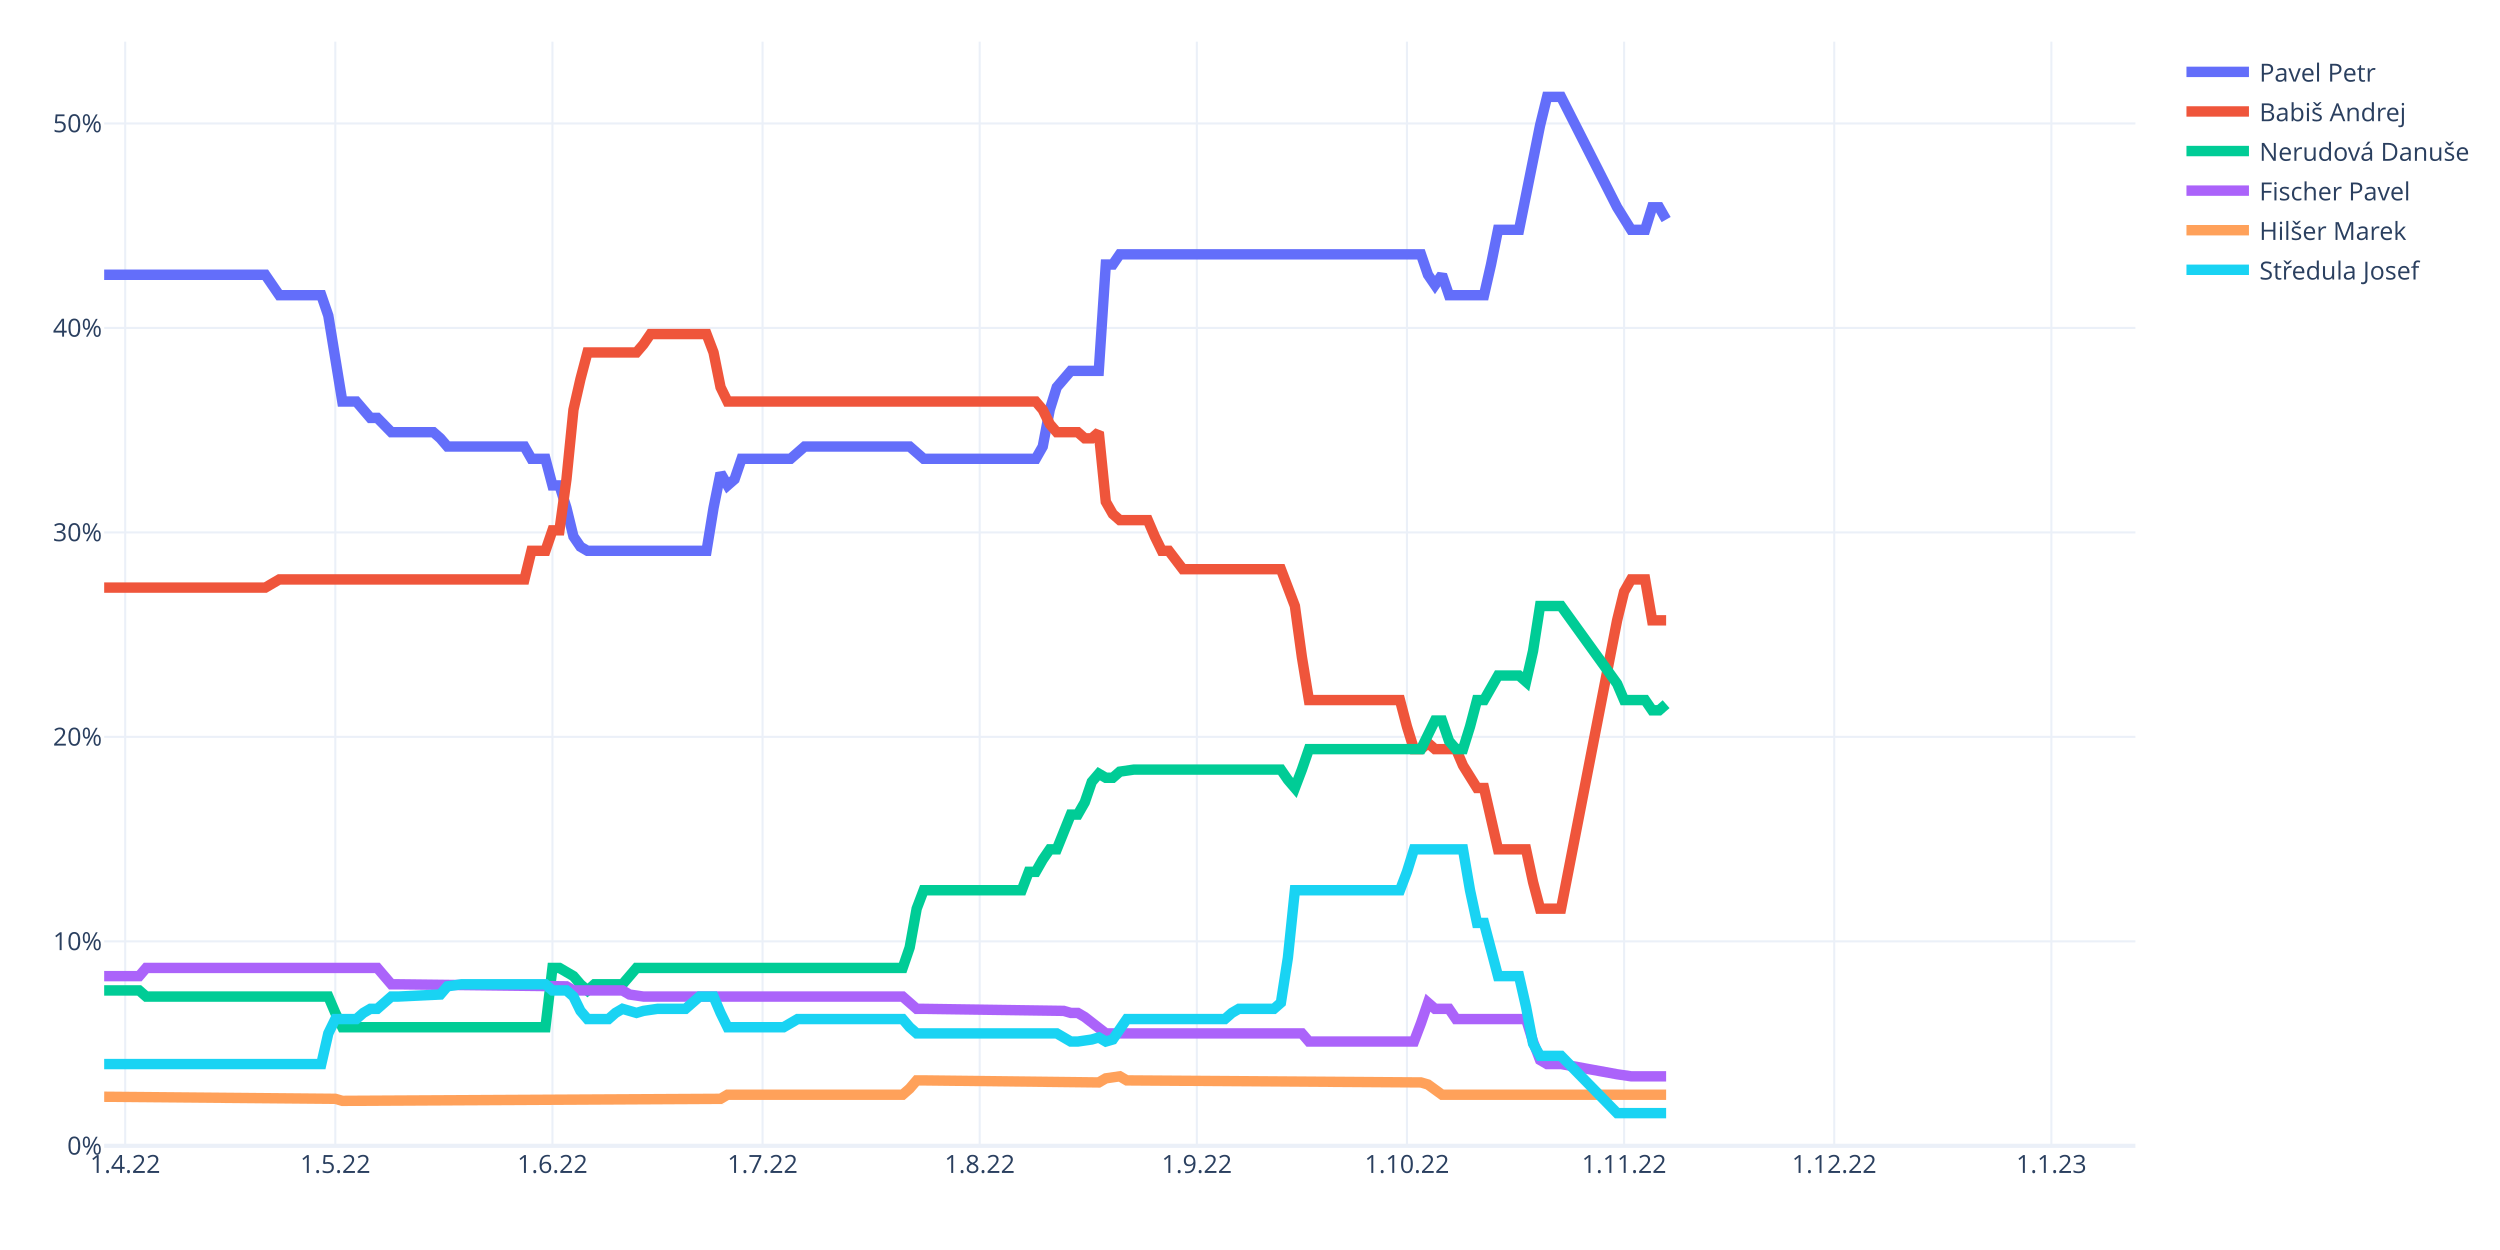
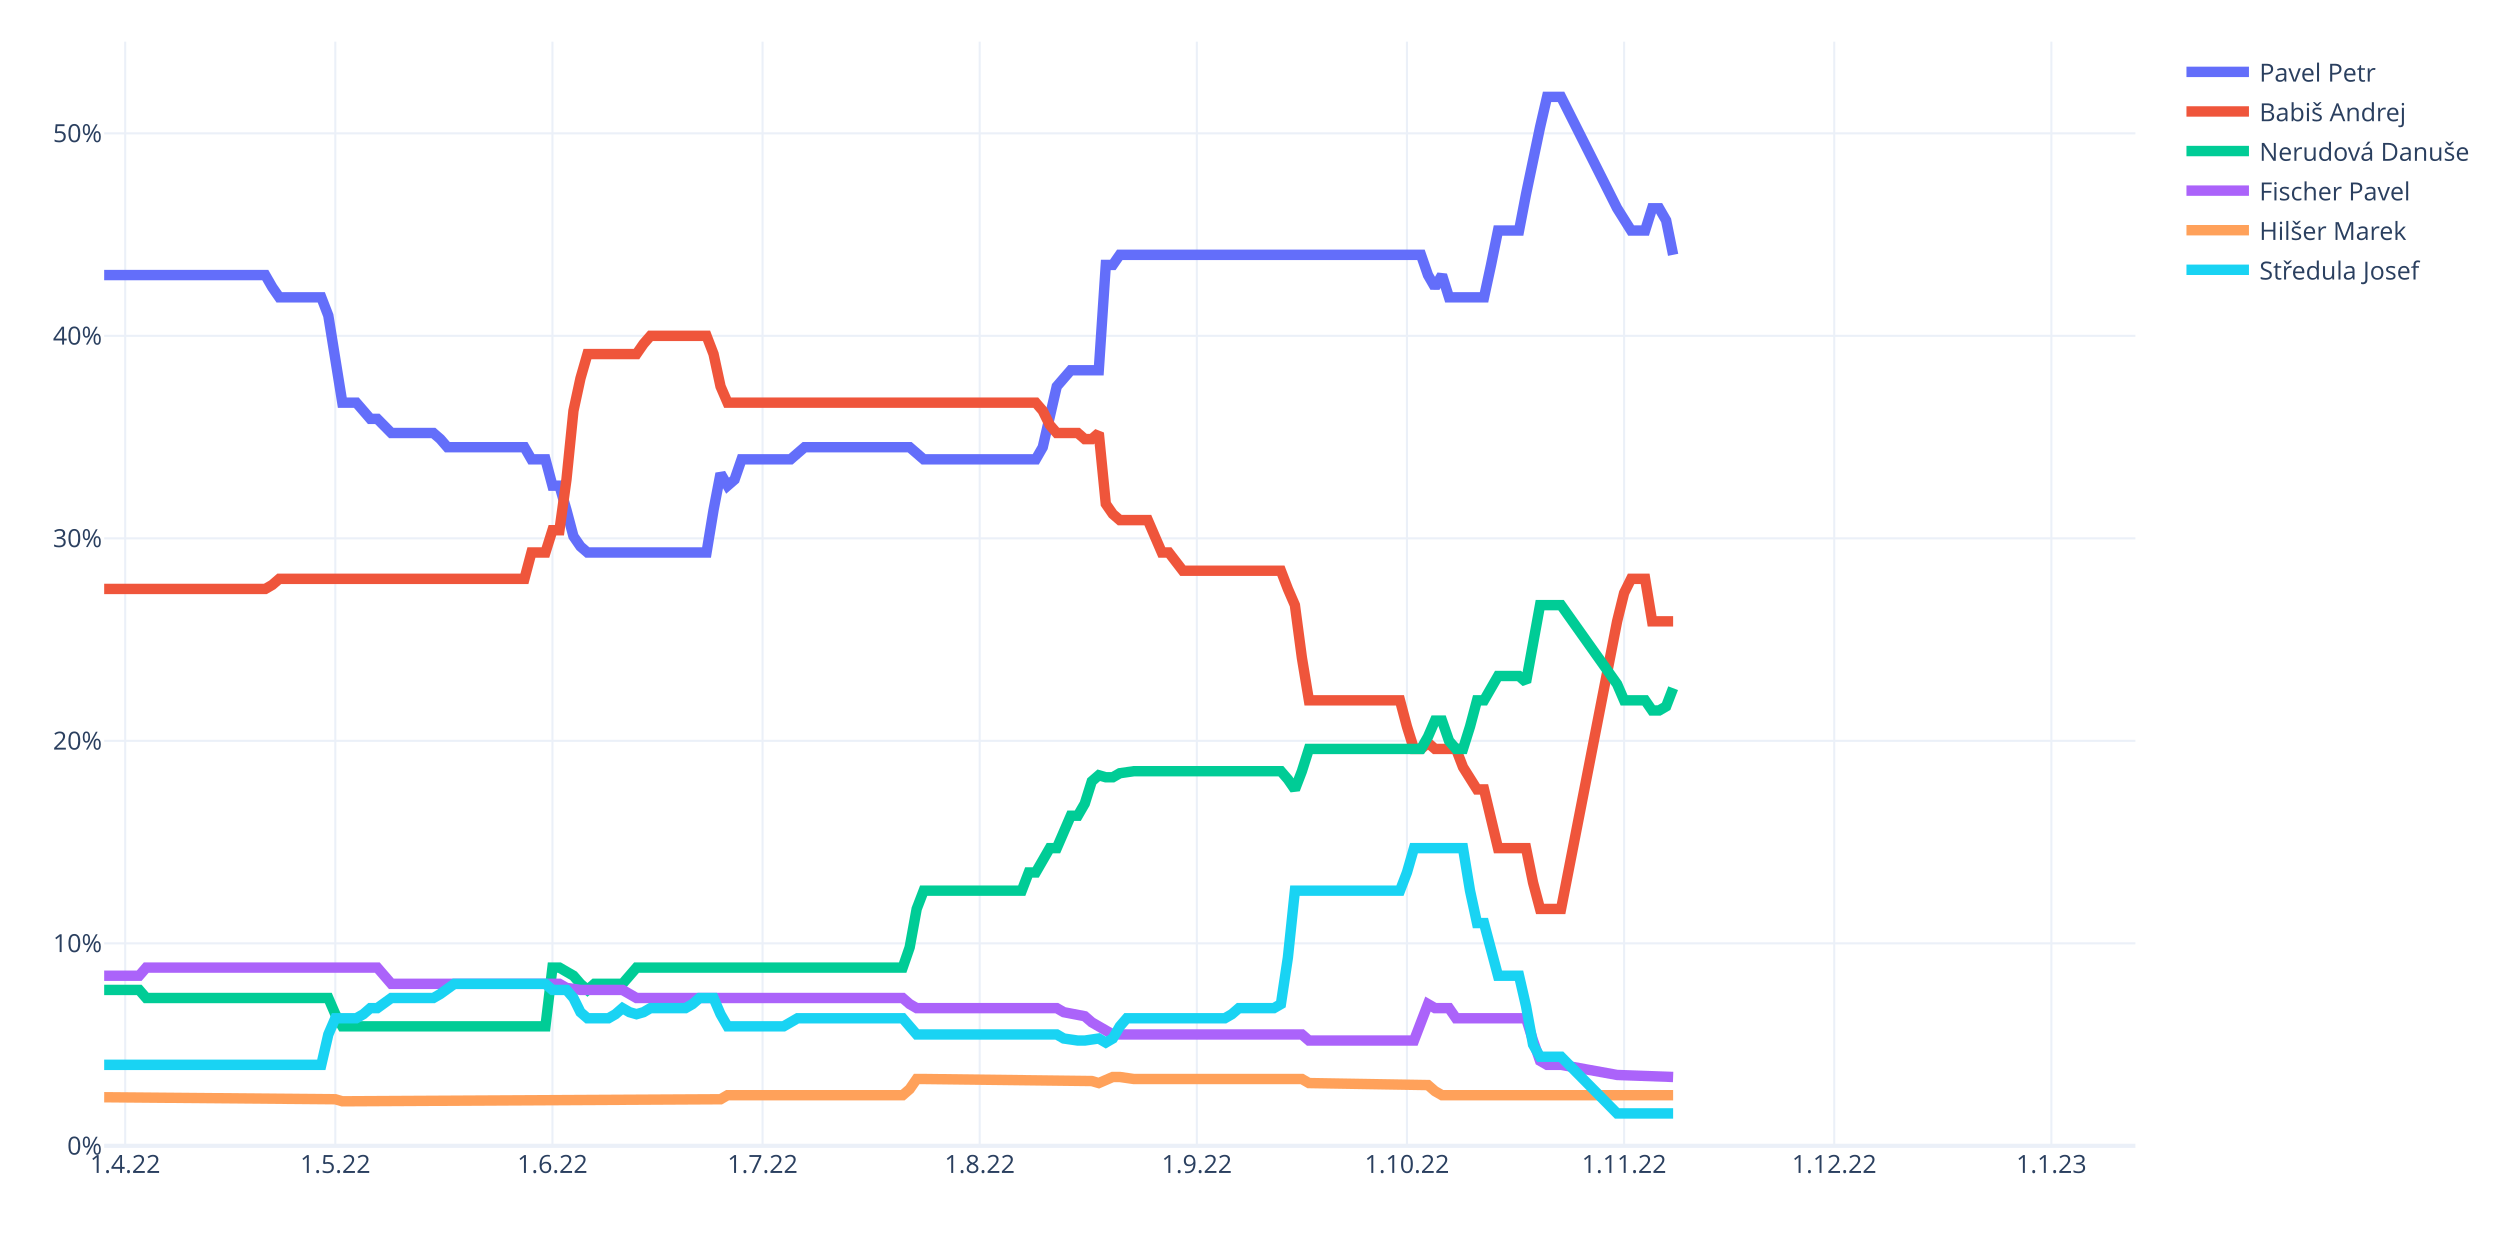
<svg xmlns="http://www.w3.org/2000/svg" class="main-svg" width="1200" height="600" style="" viewBox="0 0 1200 600">
  <rect x="0" y="0" width="1200" height="600" style="fill: rgb(255, 255, 255); fill-opacity: 1;" />
-   <defs id="defs-0d4355">
+   <defs id="defs-02b42e">
    <g class="clips">
-       <clipPath id="clip0d4355xyplot" class="plotclip">
+       <clipPath id="clip02b42exyplot" class="plotclip">
        <rect width="975" height="530" />
      </clipPath>
-       <clipPath class="axesclip" id="clip0d4355x">
+       <clipPath class="axesclip" id="clip02b42ex">
        <rect x="50" y="0" width="975" height="600" />
      </clipPath>
-       <clipPath class="axesclip" id="clip0d4355y">
+       <clipPath class="axesclip" id="clip02b42ey">
        <rect x="0" y="20" width="1200" height="530" />
      </clipPath>
-       <clipPath class="axesclip" id="clip0d4355xy">
+       <clipPath class="axesclip" id="clip02b42exy">
        <rect x="50" y="20" width="975" height="530" />
      </clipPath>
    </g>
    <g class="gradients" />
    <g class="patterns" />
  </defs>
  <g class="bglayer" />
  <g class="layer-below">
    <g class="imagelayer" />
    <g class="shapelayer" />
  </g>
  <g class="cartesianlayer">
    <g class="subplot xy">
      <g class="layer-subplot">
        <g class="shapelayer" />
        <g class="imagelayer" />
      </g>
      <g class="minor-gridlayer">
        <g class="x" />
        <g class="y" />
      </g>
      <g class="gridlayer">
        <g class="x">
          <path class="xgrid crisp" transform="translate(60.09,0)" d="M0,20v530" style="stroke: rgb(235, 240, 248); stroke-opacity: 1; stroke-width: 1px;" />
          <path class="xgrid crisp" transform="translate(160.95,0)" d="M0,20v530" style="stroke: rgb(235, 240, 248); stroke-opacity: 1; stroke-width: 1px;" />
          <path class="xgrid crisp" transform="translate(265.17,0)" d="M0,20v530" style="stroke: rgb(235, 240, 248); stroke-opacity: 1; stroke-width: 1px;" />
          <path class="xgrid crisp" transform="translate(366.03,0)" d="M0,20v530" style="stroke: rgb(235, 240, 248); stroke-opacity: 1; stroke-width: 1px;" />
          <path class="xgrid crisp" transform="translate(470.26,0)" d="M0,20v530" style="stroke: rgb(235, 240, 248); stroke-opacity: 1; stroke-width: 1px;" />
          <path class="xgrid crisp" transform="translate(574.48,0)" d="M0,20v530" style="stroke: rgb(235, 240, 248); stroke-opacity: 1; stroke-width: 1px;" />
          <path class="xgrid crisp" transform="translate(675.34,0)" d="M0,20v530" style="stroke: rgb(235, 240, 248); stroke-opacity: 1; stroke-width: 1px;" />
          <path class="xgrid crisp" transform="translate(779.57,0)" d="M0,20v530" style="stroke: rgb(235, 240, 248); stroke-opacity: 1; stroke-width: 1px;" />
          <path class="xgrid crisp" transform="translate(880.43,0)" d="M0,20v530" style="stroke: rgb(235, 240, 248); stroke-opacity: 1; stroke-width: 1px;" />
          <path class="xgrid crisp" transform="translate(984.66,0)" d="M0,20v530" style="stroke: rgb(235, 240, 248); stroke-opacity: 1; stroke-width: 1px;" />
        </g>
        <g class="y">
-           <path class="ygrid crisp" transform="translate(0,451.85)" d="M50,0h975" style="stroke: rgb(235, 240, 248); stroke-opacity: 1; stroke-width: 1px;" />
-           <path class="ygrid crisp" transform="translate(0,353.7)" d="M50,0h975" style="stroke: rgb(235, 240, 248); stroke-opacity: 1; stroke-width: 1px;" />
-           <path class="ygrid crisp" transform="translate(0,255.56)" d="M50,0h975" style="stroke: rgb(235, 240, 248); stroke-opacity: 1; stroke-width: 1px;" />
-           <path class="ygrid crisp" transform="translate(0,157.41)" d="M50,0h975" style="stroke: rgb(235, 240, 248); stroke-opacity: 1; stroke-width: 1px;" />
-           <path class="ygrid crisp" transform="translate(0,59.26)" d="M50,0h975" style="stroke: rgb(235, 240, 248); stroke-opacity: 1; stroke-width: 1px;" />
+           <path class="ygrid crisp" transform="translate(0,452.8)" d="M50,0h975" style="stroke: rgb(235, 240, 248); stroke-opacity: 1; stroke-width: 1px;" />
+           <path class="ygrid crisp" transform="translate(0,355.6)" d="M50,0h975" style="stroke: rgb(235, 240, 248); stroke-opacity: 1; stroke-width: 1px;" />
+           <path class="ygrid crisp" transform="translate(0,258.4)" d="M50,0h975" style="stroke: rgb(235, 240, 248); stroke-opacity: 1; stroke-width: 1px;" />
+           <path class="ygrid crisp" transform="translate(0,161.2)" d="M50,0h975" style="stroke: rgb(235, 240, 248); stroke-opacity: 1; stroke-width: 1px;" />
+           <path class="ygrid crisp" transform="translate(0,64)" d="M50,0h975" style="stroke: rgb(235, 240, 248); stroke-opacity: 1; stroke-width: 1px;" />
        </g>
      </g>
      <g class="zerolinelayer">
        <path class="yzl zl crisp" transform="translate(0,550)" d="M50,0h975" style="stroke: rgb(235, 240, 248); stroke-opacity: 1; stroke-width: 2px;" />
      </g>
      <path class="xlines-below" />
      <path class="ylines-below" />
      <g class="overlines-below" />
      <g class="xaxislayer-below" />
      <g class="yaxislayer-below" />
      <g class="overaxes-below" />
-       <g class="plot" transform="translate(50,20)" clip-path="url(#clip0d4355xyplot)">
+       <g class="plot" transform="translate(50,20)" clip-path="url(#clip02b42exyplot)">
        <g class="scatterlayer mlayer">
-           <g class="trace scatter trace34e0be" style="stroke-miterlimit: 2; opacity: 1;">
-             <g class="fills" />
-             <g class="errorbars" />
-             <g class="lines">
-               <path class="js-line" d="M0,111.89L77.33,111.89L80.69,116.8L84.05,121.7L87.41,121.7L104.22,121.7L107.59,131.52L114.31,172.74L117.67,172.74L121.03,172.74L124.4,176.67L127.76,180.59L131.12,180.59L137.84,187.46L141.21,187.46L158.02,187.46L161.38,190.41L164.74,194.33L168.1,194.33L201.72,194.33L205.09,200.22L211.81,200.22L215.17,212.98L218.53,212.98L221.9,223.78L225.26,237.52L228.62,242.43L231.98,244.39L235.34,244.39L289.14,244.39L292.5,223.78L295.86,207.09L299.22,212.98L302.59,210.04L305.95,200.22L329.48,200.22L332.84,197.28L336.21,194.33L339.57,194.33L386.64,194.33L390,197.28L393.36,200.22L396.72,200.22L447.16,200.22L450.52,194.33L453.88,176.67L457.24,165.87L463.97,158.02L467.33,158.02L477.41,158.02L480.78,106.98L484.14,106.98L487.5,102.07L632.07,102.07L635.43,111.89L638.79,116.8L642.16,111.89L645.52,121.7L648.88,121.7L662.33,121.7L665.69,106.98L669.05,90.3L672.41,90.3L679.14,90.3L682.5,73.61L689.22,40.24L692.59,26.5L699.31,26.5L726.21,79.5L732.93,90.3L739.66,90.3L743.02,79.5L746.38,79.5L749.74,85.39" style="vector-effect: non-scaling-stroke; fill: none; stroke: rgb(99, 110, 250); stroke-opacity: 1; stroke-width: 5px; opacity: 1;" />
-             </g>
-             <g class="points" />
-             <g class="text" />
-           </g>
-           <g class="trace scatter tracec4baff" style="stroke-miterlimit: 2; opacity: 1;">
-             <g class="fills" />
-             <g class="errorbars" />
-             <g class="lines">
-               <path class="js-line" d="M0,262.06L77.33,262.06L80.69,260.09L84.05,258.13L87.41,258.13L201.72,258.13L205.09,244.39L211.81,244.39L215.17,234.57L218.53,234.57L221.9,210.04L225.26,176.67L228.62,161.94L231.98,149.19L235.34,149.19L255.52,149.19L258.88,145.26L262.24,140.35L265.6,140.35L289.14,140.35L292.5,149.19L295.86,165.87L299.22,172.74L447.16,172.74L450.52,176.67L453.88,183.54L457.24,187.46L467.33,187.46L470.69,190.41L474.05,190.41L477.41,187.46L480.78,220.83L484.14,226.72L487.5,229.67L490.86,229.67L500.95,229.67L504.31,237.52L507.67,244.39L511.03,244.39L517.76,253.22L521.12,253.22L564.83,253.22L568.19,262.06L571.55,270.89L574.91,295.43L578.28,316.04L581.64,316.04L621.98,316.04L625.34,328.8L628.71,339.59L632.07,339.59L635.43,336.65L638.79,339.59L648.88,339.59L652.24,347.44L658.97,358.24L662.33,358.24L669.05,387.69L672.41,387.69L682.5,387.69L685.86,403.39L689.22,416.15L692.59,416.15L699.31,416.15L726.21,277.76L729.57,264.02L732.93,258.13L739.66,258.13L743.02,277.76L749.74,277.76" style="vector-effect: non-scaling-stroke; fill: none; stroke: rgb(239, 85, 59); stroke-opacity: 1; stroke-width: 5px; opacity: 1;" />
-             </g>
-             <g class="points" />
-             <g class="text" />
-           </g>
-           <g class="trace scatter tracef55d75" style="stroke-miterlimit: 2; opacity: 1;">
-             <g class="fills" />
-             <g class="errorbars" />
-             <g class="lines">
-               <path class="js-line" d="M0,455.41L16.81,455.41L20.17,458.35L107.59,458.35L110.95,466.2L114.31,473.07L117.67,473.07L211.81,473.07L215.17,444.61L218.53,444.61L221.9,446.57L225.26,448.54L228.62,452.46L231.98,455.41L235.34,452.46L248.79,452.46L252.16,448.54L255.52,444.61L258.88,444.61L383.28,444.61L386.64,434.8L390,416.15L393.36,407.31L440.43,407.31L443.79,398.48L447.16,398.48L450.52,392.59L453.88,387.69L457.24,387.69L463.97,371L467.33,371L470.69,365.11L474.05,355.3L477.41,351.37L480.78,353.33L484.14,353.33L487.5,350.39L494.22,349.41L497.59,349.41L564.83,349.41L568.19,354.31L571.55,358.24L574.91,349.41L578.28,339.59L581.64,339.59L632.07,339.59L635.43,332.72L638.79,325.85L642.16,325.85L645.52,335.67L648.88,339.59L652.24,339.59L655.6,328.8L658.97,316.04L662.33,316.04L669.05,304.26L672.41,304.26L679.14,304.26L682.5,307.2L685.86,292.48L689.22,270.89L699.31,270.89L726.21,308.19L729.57,316.04L732.93,316.04L739.66,316.04L743.02,320.94L746.38,320.94L749.74,318" style="vector-effect: non-scaling-stroke; fill: none; stroke: rgb(0, 204, 150); stroke-opacity: 1; stroke-width: 5px; opacity: 1;" />
-             </g>
-             <g class="points" />
-             <g class="text" />
-           </g>
-           <g class="trace scatter tracecd7e49" style="stroke-miterlimit: 2; opacity: 1;">
-             <g class="fills" />
-             <g class="errorbars" />
-             <g class="lines">
-               <path class="js-line" d="M0,448.54L16.81,448.54L20.17,444.61L131.12,444.61L134.48,448.54L137.84,452.46L141.21,452.46L221.9,453.44L225.26,455.41L248.79,455.41L252.16,457.37L258.88,458.35L262.24,458.35L383.28,458.35L386.64,461.3L390,464.24L393.36,464.24L460.6,465.22L463.97,466.2L467.33,466.2L470.69,468.17L480.78,476.02L484.14,476.02L574.91,476.02L578.28,479.94L628.71,479.94L632.07,471.11L635.43,461.3L638.79,464.24L645.52,464.24L648.88,469.15L682.5,469.15L685.86,479.94L689.22,488.78L692.59,490.74L699.31,490.74L726.21,495.65L732.93,496.63L739.66,496.63L749.74,496.63" style="vector-effect: non-scaling-stroke; fill: none; stroke: rgb(171, 99, 250); stroke-opacity: 1; stroke-width: 5px; opacity: 1;" />
-             </g>
-             <g class="points" />
-             <g class="text" />
-           </g>
-           <g class="trace scatter traceb12b06" style="stroke-miterlimit: 2; opacity: 1;">
-             <g class="fills" />
-             <g class="errorbars" />
-             <g class="lines">
-               <path class="js-line" d="M0,506.44L110.95,507.43L114.31,508.41L295.86,507.43L299.22,505.46L383.28,505.46L386.64,502.52L390,498.59L393.36,498.59L477.41,499.57L480.78,497.61L487.5,496.63L490.86,498.59L632.07,499.57L635.43,500.56L642.16,505.46L645.52,505.46L749.74,505.46" style="vector-effect: non-scaling-stroke; fill: none; stroke: rgb(255, 161, 90); stroke-opacity: 1; stroke-width: 5px; opacity: 1;" />
-             </g>
-             <g class="points" />
-             <g class="text" />
-           </g>
-           <g class="trace scatter trace735e98" style="stroke-miterlimit: 2; opacity: 1;">
-             <g class="fills" />
-             <g class="errorbars" />
-             <g class="lines">
-               <path class="js-line" d="M0,490.74L104.22,490.74L107.59,476.02L110.95,469.15L114.31,469.15L121.03,469.15L124.4,466.2L127.76,464.24L131.12,464.24L137.84,458.35L141.21,458.35L161.38,457.37L164.74,453.44L171.47,452.46L174.83,452.46L211.81,452.46L215.17,455.41L221.9,455.41L225.26,458.35L228.62,465.22L231.98,469.15L242.07,469.15L245.43,466.2L248.79,464.24L252.16,465.22L255.52,466.2L258.88,465.22L265.6,464.24L268.97,464.24L279.05,464.24L282.41,461.3L285.78,458.35L289.14,458.35L292.5,458.35L295.86,466.2L299.22,473.07L302.59,473.07L326.12,473.07L329.48,471.11L332.84,469.15L336.21,469.15L383.28,469.15L386.64,473.07L390,476.02L393.36,476.02L457.24,476.02L460.6,477.98L463.97,479.94L467.33,479.94L474.05,478.96L477.41,477.98L480.78,479.94L484.14,478.96L490.86,469.15L494.22,469.15L537.93,469.15L541.29,466.2L544.66,464.24L548.02,464.24L561.47,464.24L564.83,461.3L568.19,439.7L571.55,407.31L621.98,407.31L625.34,398.48L628.71,387.69L632.07,387.69L652.24,387.69L655.6,407.31L658.97,423.02L662.33,423.02L669.05,448.54L672.41,448.54L679.14,448.54L682.5,463.26L685.86,480.93L689.22,486.81L699.31,486.81L726.21,514.3L749.74,514.3" style="vector-effect: non-scaling-stroke; fill: none; stroke: rgb(25, 211, 243); stroke-opacity: 1; stroke-width: 5px; opacity: 1;" />
+           <g class="trace scatter trace3d0598" style="stroke-miterlimit: 2; opacity: 1;">
+             <g class="fills" />
+             <g class="errorbars" />
+             <g class="lines">
+               <path class="js-line" d="M0,112.04L77.33,112.04L80.69,117.87L84.05,122.73L87.41,122.73L104.22,122.73L107.59,131.48L114.31,173.27L117.67,173.27L121.03,173.27L124.4,177.16L127.76,181.05L131.12,181.05L137.84,187.85L141.21,187.85L158.02,187.85L161.38,190.77L164.74,194.66L168.1,194.66L201.72,194.66L205.09,200.49L211.81,200.49L215.17,213.13L218.53,213.13L221.9,224.79L225.26,237.43L228.62,242.29L231.98,245.2L235.34,245.2L289.14,245.2L292.5,224.79L295.86,207.29L299.22,213.13L302.59,210.21L305.95,200.49L329.48,200.49L332.84,197.57L336.21,194.66L339.57,194.66L386.64,194.66L390,197.57L393.36,200.49L396.72,200.49L447.16,200.49L450.52,194.66L457.24,165.5L460.6,161.61L463.97,157.72L467.33,157.72L477.41,157.72L480.78,107.18L484.14,107.18L487.5,102.32L632.07,102.32L635.43,112.04L638.79,117.87L642.16,112.04L645.52,122.73L648.88,122.73L662.33,122.73L665.69,107.18L669.05,90.65L672.41,90.65L679.14,90.65L682.5,73.16L689.22,41.08L692.59,26.5L699.31,26.5L726.21,79.96L732.93,90.65L739.66,90.65L743.02,79.96L746.38,79.96L749.74,85.79L753.1,102.32" style="vector-effect: non-scaling-stroke; fill: none; stroke: rgb(99, 110, 250); stroke-opacity: 1; stroke-width: 5px; opacity: 1;" />
+             </g>
+             <g class="points" />
+             <g class="text" />
+           </g>
+           <g class="trace scatter tracea3690f" style="stroke-miterlimit: 2; opacity: 1;">
+             <g class="fills" />
+             <g class="errorbars" />
+             <g class="lines">
+               <path class="js-line" d="M0,262.7L77.33,262.7L80.69,260.75L84.05,257.84L87.41,257.84L201.72,257.84L205.09,245.2L211.81,245.2L215.17,234.51L218.53,234.51L221.9,210.21L225.26,177.16L228.62,161.61L231.98,149.94L235.34,149.94L255.52,149.94L258.88,145.08L262.24,141.2L265.6,141.2L289.14,141.2L292.5,149.94L295.86,165.5L299.22,173.27L447.16,173.27L450.52,177.16L453.88,183.97L457.24,187.85L467.33,187.85L470.69,190.77L474.05,190.77L477.41,187.85L480.78,221.87L484.14,226.73L487.5,229.65L490.86,229.65L500.95,229.65L504.31,237.43L507.67,245.2L511.03,245.2L517.76,253.95L521.12,253.95L564.83,253.95L568.19,262.7L571.55,270.47L574.91,295.75L578.28,316.16L581.64,316.16L621.98,316.16L625.34,328.79L628.71,339.49L632.07,339.49L635.43,336.57L638.79,339.49L648.88,339.49L652.24,348.23L658.97,358.93L662.33,358.93L669.05,387.11L672.41,387.11L682.5,387.11L685.86,403.64L689.22,416.28L692.59,416.28L699.31,416.28L726.21,278.25L729.57,264.64L732.93,257.84L739.66,257.84L743.02,278.25L753.1,278.25" style="vector-effect: non-scaling-stroke; fill: none; stroke: rgb(239, 85, 59); stroke-opacity: 1; stroke-width: 5px; opacity: 1;" />
+             </g>
+             <g class="points" />
+             <g class="text" />
+           </g>
+           <g class="trace scatter tracef1dec7" style="stroke-miterlimit: 2; opacity: 1;">
+             <g class="fills" />
+             <g class="errorbars" />
+             <g class="lines">
+               <path class="js-line" d="M0,455.16L16.81,455.16L20.17,459.04L107.59,459.04L110.95,466.82L114.31,472.65L117.67,472.65L211.81,472.65L215.17,444.46L218.53,444.46L221.9,446.41L225.26,448.35L228.62,452.24L231.98,455.16L235.34,452.24L248.79,452.24L252.16,448.35L255.52,444.46L258.88,444.46L383.28,444.46L386.64,434.74L390,416.28L393.36,407.53L440.43,407.53L443.79,398.78L447.16,398.78L450.52,392.95L453.88,387.11L457.24,387.11L463.97,371.56L467.33,371.56L470.69,365.73L474.05,355.04L477.41,352.12L480.78,353.09L484.14,353.09L487.5,351.15L494.22,350.18L497.59,350.18L564.83,350.18L568.19,354.07L571.55,358.93L574.91,350.18L578.28,339.49L581.64,339.49L632.07,339.49L635.43,333.65L638.79,325.88L642.16,325.88L645.52,335.6L648.88,339.49L652.24,339.49L655.6,328.79L658.97,316.16L662.33,316.16L669.05,304.49L672.41,304.49L679.14,304.49L682.5,307.41L689.22,270.47L692.59,270.47L699.31,270.47L726.21,308.38L729.57,316.16L732.93,316.16L739.66,316.16L743.02,321.02L746.38,321.02L749.74,319.07L753.1,310.33" style="vector-effect: non-scaling-stroke; fill: none; stroke: rgb(0, 204, 150); stroke-opacity: 1; stroke-width: 5px; opacity: 1;" />
+             </g>
+             <g class="points" />
+             <g class="text" />
+           </g>
+           <g class="trace scatter tracea9ab0c" style="stroke-miterlimit: 2; opacity: 1;">
+             <g class="fills" />
+             <g class="errorbars" />
+             <g class="lines">
+               <path class="js-line" d="M0,448.35L16.81,448.35L20.17,444.46L131.12,444.46L134.48,448.35L137.84,452.24L141.21,452.24L218.53,452.24L221.9,454.18L228.62,455.16L231.98,455.16L248.79,455.16L252.16,457.1L255.52,459.04L258.88,459.04L383.28,459.04L386.64,461.96L390,463.9L393.36,463.9L457.24,463.9L460.6,465.85L470.69,467.79L474.05,470.71L484.14,476.54L487.5,476.54L574.91,476.54L578.28,479.46L628.71,479.46L632.07,470.71L635.43,461.96L638.79,463.9L645.52,463.9L648.88,468.76L682.5,468.76L685.86,479.46L689.22,489.18L692.59,491.12L699.31,491.12L726.21,495.98L753.1,496.95" style="vector-effect: non-scaling-stroke; fill: none; stroke: rgb(171, 99, 250); stroke-opacity: 1; stroke-width: 5px; opacity: 1;" />
+             </g>
+             <g class="points" />
+             <g class="text" />
+           </g>
+           <g class="trace scatter trace57b3fb" style="stroke-miterlimit: 2; opacity: 1;">
+             <g class="fills" />
+             <g class="errorbars" />
+             <g class="lines">
+               <path class="js-line" d="M0,506.67L110.95,507.64L114.31,508.62L295.86,507.64L299.22,505.7L383.28,505.7L386.64,502.78L390,497.92L393.36,497.92L474.05,498.9L477.41,499.87L484.14,496.95L487.5,496.95L494.22,497.92L497.59,497.92L574.91,497.92L578.28,499.87L635.43,500.84L638.79,503.76L642.16,505.7L645.52,505.7L753.1,505.7" style="vector-effect: non-scaling-stroke; fill: none; stroke: rgb(255, 161, 90); stroke-opacity: 1; stroke-width: 5px; opacity: 1;" />
+             </g>
+             <g class="points" />
+             <g class="text" />
+           </g>
+           <g class="trace scatter trace2cd91e" style="stroke-miterlimit: 2; opacity: 1;">
+             <g class="fills" />
+             <g class="errorbars" />
+             <g class="lines">
+               <path class="js-line" d="M0,491.12L104.22,491.12L107.59,476.54L110.95,468.76L114.31,468.76L121.03,468.76L124.4,466.82L127.76,463.9L131.12,463.9L137.84,459.04L141.21,459.04L158.02,459.04L161.38,457.1L168.1,452.24L171.47,452.24L211.81,452.24L215.17,455.16L221.9,455.16L225.26,459.04L228.62,465.85L231.98,468.76L242.07,468.76L245.43,466.82L248.79,463.9L252.16,465.85L255.52,466.82L258.88,465.85L262.24,463.9L265.6,463.9L279.05,463.9L282.41,461.96L285.78,459.04L289.14,459.04L292.5,459.04L295.86,466.82L299.22,472.65L302.59,472.65L326.12,472.65L329.48,470.71L332.84,468.76L336.21,468.76L383.28,468.76L386.64,472.65L390,476.54L393.36,476.54L457.24,476.54L460.6,478.48L467.33,479.46L470.69,479.46L477.41,478.48L480.78,480.43L484.14,478.48L487.5,472.65L490.86,468.76L494.22,468.76L537.93,468.76L541.29,466.82L544.66,463.9L548.02,463.9L561.47,463.9L564.83,461.96L568.19,439.6L571.55,407.53L621.98,407.53L625.34,398.78L628.71,387.11L632.07,387.11L652.24,387.11L655.6,407.53L658.97,423.08L662.33,423.08L669.05,448.35L672.41,448.35L679.14,448.35L682.5,462.93L685.86,481.4L689.22,487.23L699.31,487.23L726.21,514.45L753.1,514.45" style="vector-effect: non-scaling-stroke; fill: none; stroke: rgb(25, 211, 243); stroke-opacity: 1; stroke-width: 5px; opacity: 1;" />
            </g>
            <g class="points" />
            <g class="text" />
          </g>
        </g>
      </g>
      <g class="overplot" />
      <path class="xlines-above crisp" d="M0,0" style="fill: none;" />
      <path class="ylines-above crisp" d="M0,0" style="fill: none;" />
      <g class="overlines-above" />
      <g class="xaxislayer-above">
        <g class="xtick">
          <text text-anchor="middle" x="0" y="563" transform="translate(60.09,0)" style="font-family: 'Open Sans', verdana, arial, sans-serif; font-size: 12px; fill: rgb(42, 63, 95); fill-opacity: 1; white-space: pre; opacity: 1;">1.4.22</text>
        </g>
        <g class="xtick">
          <text text-anchor="middle" x="0" y="563" style="font-family: 'Open Sans', verdana, arial, sans-serif; font-size: 12px; fill: rgb(42, 63, 95); fill-opacity: 1; white-space: pre; opacity: 1;" transform="translate(160.95,0)">1.5.22</text>
        </g>
        <g class="xtick">
          <text text-anchor="middle" x="0" y="563" style="font-family: 'Open Sans', verdana, arial, sans-serif; font-size: 12px; fill: rgb(42, 63, 95); fill-opacity: 1; white-space: pre; opacity: 1;" transform="translate(265.17,0)">1.6.22</text>
        </g>
        <g class="xtick">
          <text text-anchor="middle" x="0" y="563" style="font-family: 'Open Sans', verdana, arial, sans-serif; font-size: 12px; fill: rgb(42, 63, 95); fill-opacity: 1; white-space: pre; opacity: 1;" transform="translate(366.03,0)">1.7.22</text>
        </g>
        <g class="xtick">
          <text text-anchor="middle" x="0" y="563" style="font-family: 'Open Sans', verdana, arial, sans-serif; font-size: 12px; fill: rgb(42, 63, 95); fill-opacity: 1; white-space: pre; opacity: 1;" transform="translate(470.26,0)">1.8.22</text>
        </g>
        <g class="xtick">
          <text text-anchor="middle" x="0" y="563" style="font-family: 'Open Sans', verdana, arial, sans-serif; font-size: 12px; fill: rgb(42, 63, 95); fill-opacity: 1; white-space: pre; opacity: 1;" transform="translate(574.48,0)">1.9.22</text>
        </g>
        <g class="xtick">
          <text text-anchor="middle" x="0" y="563" style="font-family: 'Open Sans', verdana, arial, sans-serif; font-size: 12px; fill: rgb(42, 63, 95); fill-opacity: 1; white-space: pre; opacity: 1;" transform="translate(675.34,0)">1.10.22</text>
        </g>
        <g class="xtick">
          <text text-anchor="middle" x="0" y="563" style="font-family: 'Open Sans', verdana, arial, sans-serif; font-size: 12px; fill: rgb(42, 63, 95); fill-opacity: 1; white-space: pre; opacity: 1;" transform="translate(779.57,0)">1.11.22</text>
        </g>
        <g class="xtick">
          <text text-anchor="middle" x="0" y="563" style="font-family: 'Open Sans', verdana, arial, sans-serif; font-size: 12px; fill: rgb(42, 63, 95); fill-opacity: 1; white-space: pre; opacity: 1;" transform="translate(880.43,0)">1.12.22</text>
        </g>
        <g class="xtick">
          <text text-anchor="middle" x="0" y="563" style="font-family: 'Open Sans', verdana, arial, sans-serif; font-size: 12px; fill: rgb(42, 63, 95); fill-opacity: 1; white-space: pre; opacity: 1;" transform="translate(984.66,0)">1.1.23</text>
        </g>
      </g>
      <g class="yaxislayer-above">
        <g class="ytick">
          <text text-anchor="end" x="49" y="4.2" transform="translate(0,550)" style="font-family: 'Open Sans', verdana, arial, sans-serif; font-size: 12px; fill: rgb(42, 63, 95); fill-opacity: 1; white-space: pre; opacity: 1;">0%</text>
        </g>
        <g class="ytick">
-           <text text-anchor="end" x="49" y="4.2" style="font-family: 'Open Sans', verdana, arial, sans-serif; font-size: 12px; fill: rgb(42, 63, 95); fill-opacity: 1; white-space: pre; opacity: 1;" transform="translate(0,451.85)">10%</text>
-         </g>
-         <g class="ytick">
-           <text text-anchor="end" x="49" y="4.2" style="font-family: 'Open Sans', verdana, arial, sans-serif; font-size: 12px; fill: rgb(42, 63, 95); fill-opacity: 1; white-space: pre; opacity: 1;" transform="translate(0,353.7)">20%</text>
-         </g>
-         <g class="ytick">
-           <text text-anchor="end" x="49" y="4.2" style="font-family: 'Open Sans', verdana, arial, sans-serif; font-size: 12px; fill: rgb(42, 63, 95); fill-opacity: 1; white-space: pre; opacity: 1;" transform="translate(0,255.56)">30%</text>
-         </g>
-         <g class="ytick">
-           <text text-anchor="end" x="49" y="4.2" style="font-family: 'Open Sans', verdana, arial, sans-serif; font-size: 12px; fill: rgb(42, 63, 95); fill-opacity: 1; white-space: pre; opacity: 1;" transform="translate(0,157.41)">40%</text>
-         </g>
-         <g class="ytick">
-           <text text-anchor="end" x="49" y="4.2" style="font-family: 'Open Sans', verdana, arial, sans-serif; font-size: 12px; fill: rgb(42, 63, 95); fill-opacity: 1; white-space: pre; opacity: 1;" transform="translate(0,59.26)">50%</text>
+           <text text-anchor="end" x="49" y="4.2" style="font-family: 'Open Sans', verdana, arial, sans-serif; font-size: 12px; fill: rgb(42, 63, 95); fill-opacity: 1; white-space: pre; opacity: 1;" transform="translate(0,452.8)">10%</text>
+         </g>
+         <g class="ytick">
+           <text text-anchor="end" x="49" y="4.2" style="font-family: 'Open Sans', verdana, arial, sans-serif; font-size: 12px; fill: rgb(42, 63, 95); fill-opacity: 1; white-space: pre; opacity: 1;" transform="translate(0,355.6)">20%</text>
+         </g>
+         <g class="ytick">
+           <text text-anchor="end" x="49" y="4.2" style="font-family: 'Open Sans', verdana, arial, sans-serif; font-size: 12px; fill: rgb(42, 63, 95); fill-opacity: 1; white-space: pre; opacity: 1;" transform="translate(0,258.4)">30%</text>
+         </g>
+         <g class="ytick">
+           <text text-anchor="end" x="49" y="4.2" style="font-family: 'Open Sans', verdana, arial, sans-serif; font-size: 12px; fill: rgb(42, 63, 95); fill-opacity: 1; white-space: pre; opacity: 1;" transform="translate(0,161.2)">40%</text>
+         </g>
+         <g class="ytick">
+           <text text-anchor="end" x="49" y="4.2" style="font-family: 'Open Sans', verdana, arial, sans-serif; font-size: 12px; fill: rgb(42, 63, 95); fill-opacity: 1; white-space: pre; opacity: 1;" transform="translate(0,64)">50%</text>
        </g>
      </g>
      <g class="overaxes-above" />
    </g>
  </g>
  <g class="polarlayer" />
  <g class="smithlayer" />
  <g class="ternarylayer" />
  <g class="geolayer" />
  <g class="funnelarealayer" />
  <g class="pielayer" />
  <g class="iciclelayer" />
  <g class="treemaplayer" />
  <g class="sunburstlayer" />
  <g class="glimages" />
-   <defs id="topdefs-0d4355">
+   <defs id="topdefs-02b42e">
    <g class="clips" />
-     <clipPath id="legend0d4355">
+     <clipPath id="legend02b42e">
      <rect width="143" height="124" x="0" y="0" />
    </clipPath>
  </defs>
  <g class="layer-above">
    <g class="imagelayer" />
    <g class="shapelayer" />
  </g>
  <g class="infolayer">
    <g class="legend" pointer-events="all" transform="translate(1044.5,20)">
      <rect class="bg" shape-rendering="crispEdges" style="stroke: rgb(68, 68, 68); stroke-opacity: 1; fill: rgb(255, 255, 255); fill-opacity: 1; stroke-width: 0px;" width="143" height="124" x="0" y="0" />
-       <g class="scrollbox" transform="" clip-path="url(#legend0d4355)">
+       <g class="scrollbox" transform="" clip-path="url(#legend02b42e)">
        <g class="groups">
          <g class="traces" transform="translate(0,14.5)" style="opacity: 1;">
            <text class="legendtext" text-anchor="start" x="40" y="4.68" style="font-family: 'Open Sans', verdana, arial, sans-serif; font-size: 12px; fill: rgb(42, 63, 95); fill-opacity: 1; white-space: pre;">Pavel Petr</text>
            <g class="layers" style="opacity: 1;">
              <g class="legendfill" />
              <g class="legendlines">
                <path class="js-line" d="M5,0h30" style="fill: none; stroke: rgb(99, 110, 250); stroke-opacity: 1; stroke-width: 5px;" />
              </g>
              <g class="legendsymbols">
                <g class="legendpoints" />
              </g>
            </g>
            <rect class="legendtoggle" x="0" y="-9.5" width="137.062" height="19" style="fill: rgb(0, 0, 0); fill-opacity: 0;" />
          </g>
          <g class="traces" transform="translate(0,33.5)" style="opacity: 1;">
            <text class="legendtext" text-anchor="start" x="40" y="4.68" style="font-family: 'Open Sans', verdana, arial, sans-serif; font-size: 12px; fill: rgb(42, 63, 95); fill-opacity: 1; white-space: pre;">Babiš Andrej</text>
            <g class="layers" style="opacity: 1;">
              <g class="legendfill" />
              <g class="legendlines">
                <path class="js-line" d="M5,0h30" style="fill: none; stroke: rgb(239, 85, 59); stroke-opacity: 1; stroke-width: 5px;" />
              </g>
              <g class="legendsymbols">
                <g class="legendpoints" />
              </g>
            </g>
            <rect class="legendtoggle" x="0" y="-9.5" width="137.062" height="19" style="fill: rgb(0, 0, 0); fill-opacity: 0;" />
          </g>
          <g class="traces" transform="translate(0,52.5)" style="opacity: 1;">
            <text class="legendtext" text-anchor="start" x="40" y="4.68" style="font-family: 'Open Sans', verdana, arial, sans-serif; font-size: 12px; fill: rgb(42, 63, 95); fill-opacity: 1; white-space: pre;">Nerudová Danuše</text>
            <g class="layers" style="opacity: 1;">
              <g class="legendfill" />
              <g class="legendlines">
                <path class="js-line" d="M5,0h30" style="fill: none; stroke: rgb(0, 204, 150); stroke-opacity: 1; stroke-width: 5px;" />
              </g>
              <g class="legendsymbols">
                <g class="legendpoints" />
              </g>
            </g>
            <rect class="legendtoggle" x="0" y="-9.5" width="137.062" height="19" style="fill: rgb(0, 0, 0); fill-opacity: 0;" />
          </g>
          <g class="traces" transform="translate(0,71.5)" style="opacity: 1;">
            <text class="legendtext" text-anchor="start" x="40" y="4.68" style="font-family: 'Open Sans', verdana, arial, sans-serif; font-size: 12px; fill: rgb(42, 63, 95); fill-opacity: 1; white-space: pre;">Fischer Pavel</text>
            <g class="layers" style="opacity: 1;">
              <g class="legendfill" />
              <g class="legendlines">
                <path class="js-line" d="M5,0h30" style="fill: none; stroke: rgb(171, 99, 250); stroke-opacity: 1; stroke-width: 5px;" />
              </g>
              <g class="legendsymbols">
                <g class="legendpoints" />
              </g>
            </g>
            <rect class="legendtoggle" x="0" y="-9.5" width="137.062" height="19" style="fill: rgb(0, 0, 0); fill-opacity: 0;" />
          </g>
          <g class="traces" transform="translate(0,90.5)" style="opacity: 1;">
            <text class="legendtext" text-anchor="start" x="40" y="4.68" style="font-family: 'Open Sans', verdana, arial, sans-serif; font-size: 12px; fill: rgb(42, 63, 95); fill-opacity: 1; white-space: pre;">Hilšer Marek</text>
            <g class="layers" style="opacity: 1;">
              <g class="legendfill" />
              <g class="legendlines">
                <path class="js-line" d="M5,0h30" style="fill: none; stroke: rgb(255, 161, 90); stroke-opacity: 1; stroke-width: 5px;" />
              </g>
              <g class="legendsymbols">
                <g class="legendpoints" />
              </g>
            </g>
            <rect class="legendtoggle" x="0" y="-9.5" width="137.062" height="19" style="fill: rgb(0, 0, 0); fill-opacity: 0;" />
          </g>
          <g class="traces" transform="translate(0,109.5)" style="opacity: 1;">
            <text class="legendtext" text-anchor="start" x="40" y="4.68" style="font-family: 'Open Sans', verdana, arial, sans-serif; font-size: 12px; fill: rgb(42, 63, 95); fill-opacity: 1; white-space: pre;">Středula Josef</text>
            <g class="layers" style="opacity: 1;">
              <g class="legendfill" />
              <g class="legendlines">
                <path class="js-line" d="M5,0h30" style="fill: none; stroke: rgb(25, 211, 243); stroke-opacity: 1; stroke-width: 5px;" />
              </g>
              <g class="legendsymbols">
                <g class="legendpoints" />
              </g>
            </g>
            <rect class="legendtoggle" x="0" y="-9.5" width="137.062" height="19" style="fill: rgb(0, 0, 0); fill-opacity: 0;" />
          </g>
        </g>
      </g>
      <rect class="scrollbar" rx="20" ry="3" width="0" height="0" style="fill: rgb(128, 139, 164); fill-opacity: 1;" x="0" y="0" />
    </g>
    <g class="g-gtitle" />
    <g class="g-xtitle" />
    <g class="g-ytitle" />
  </g>
</svg>
